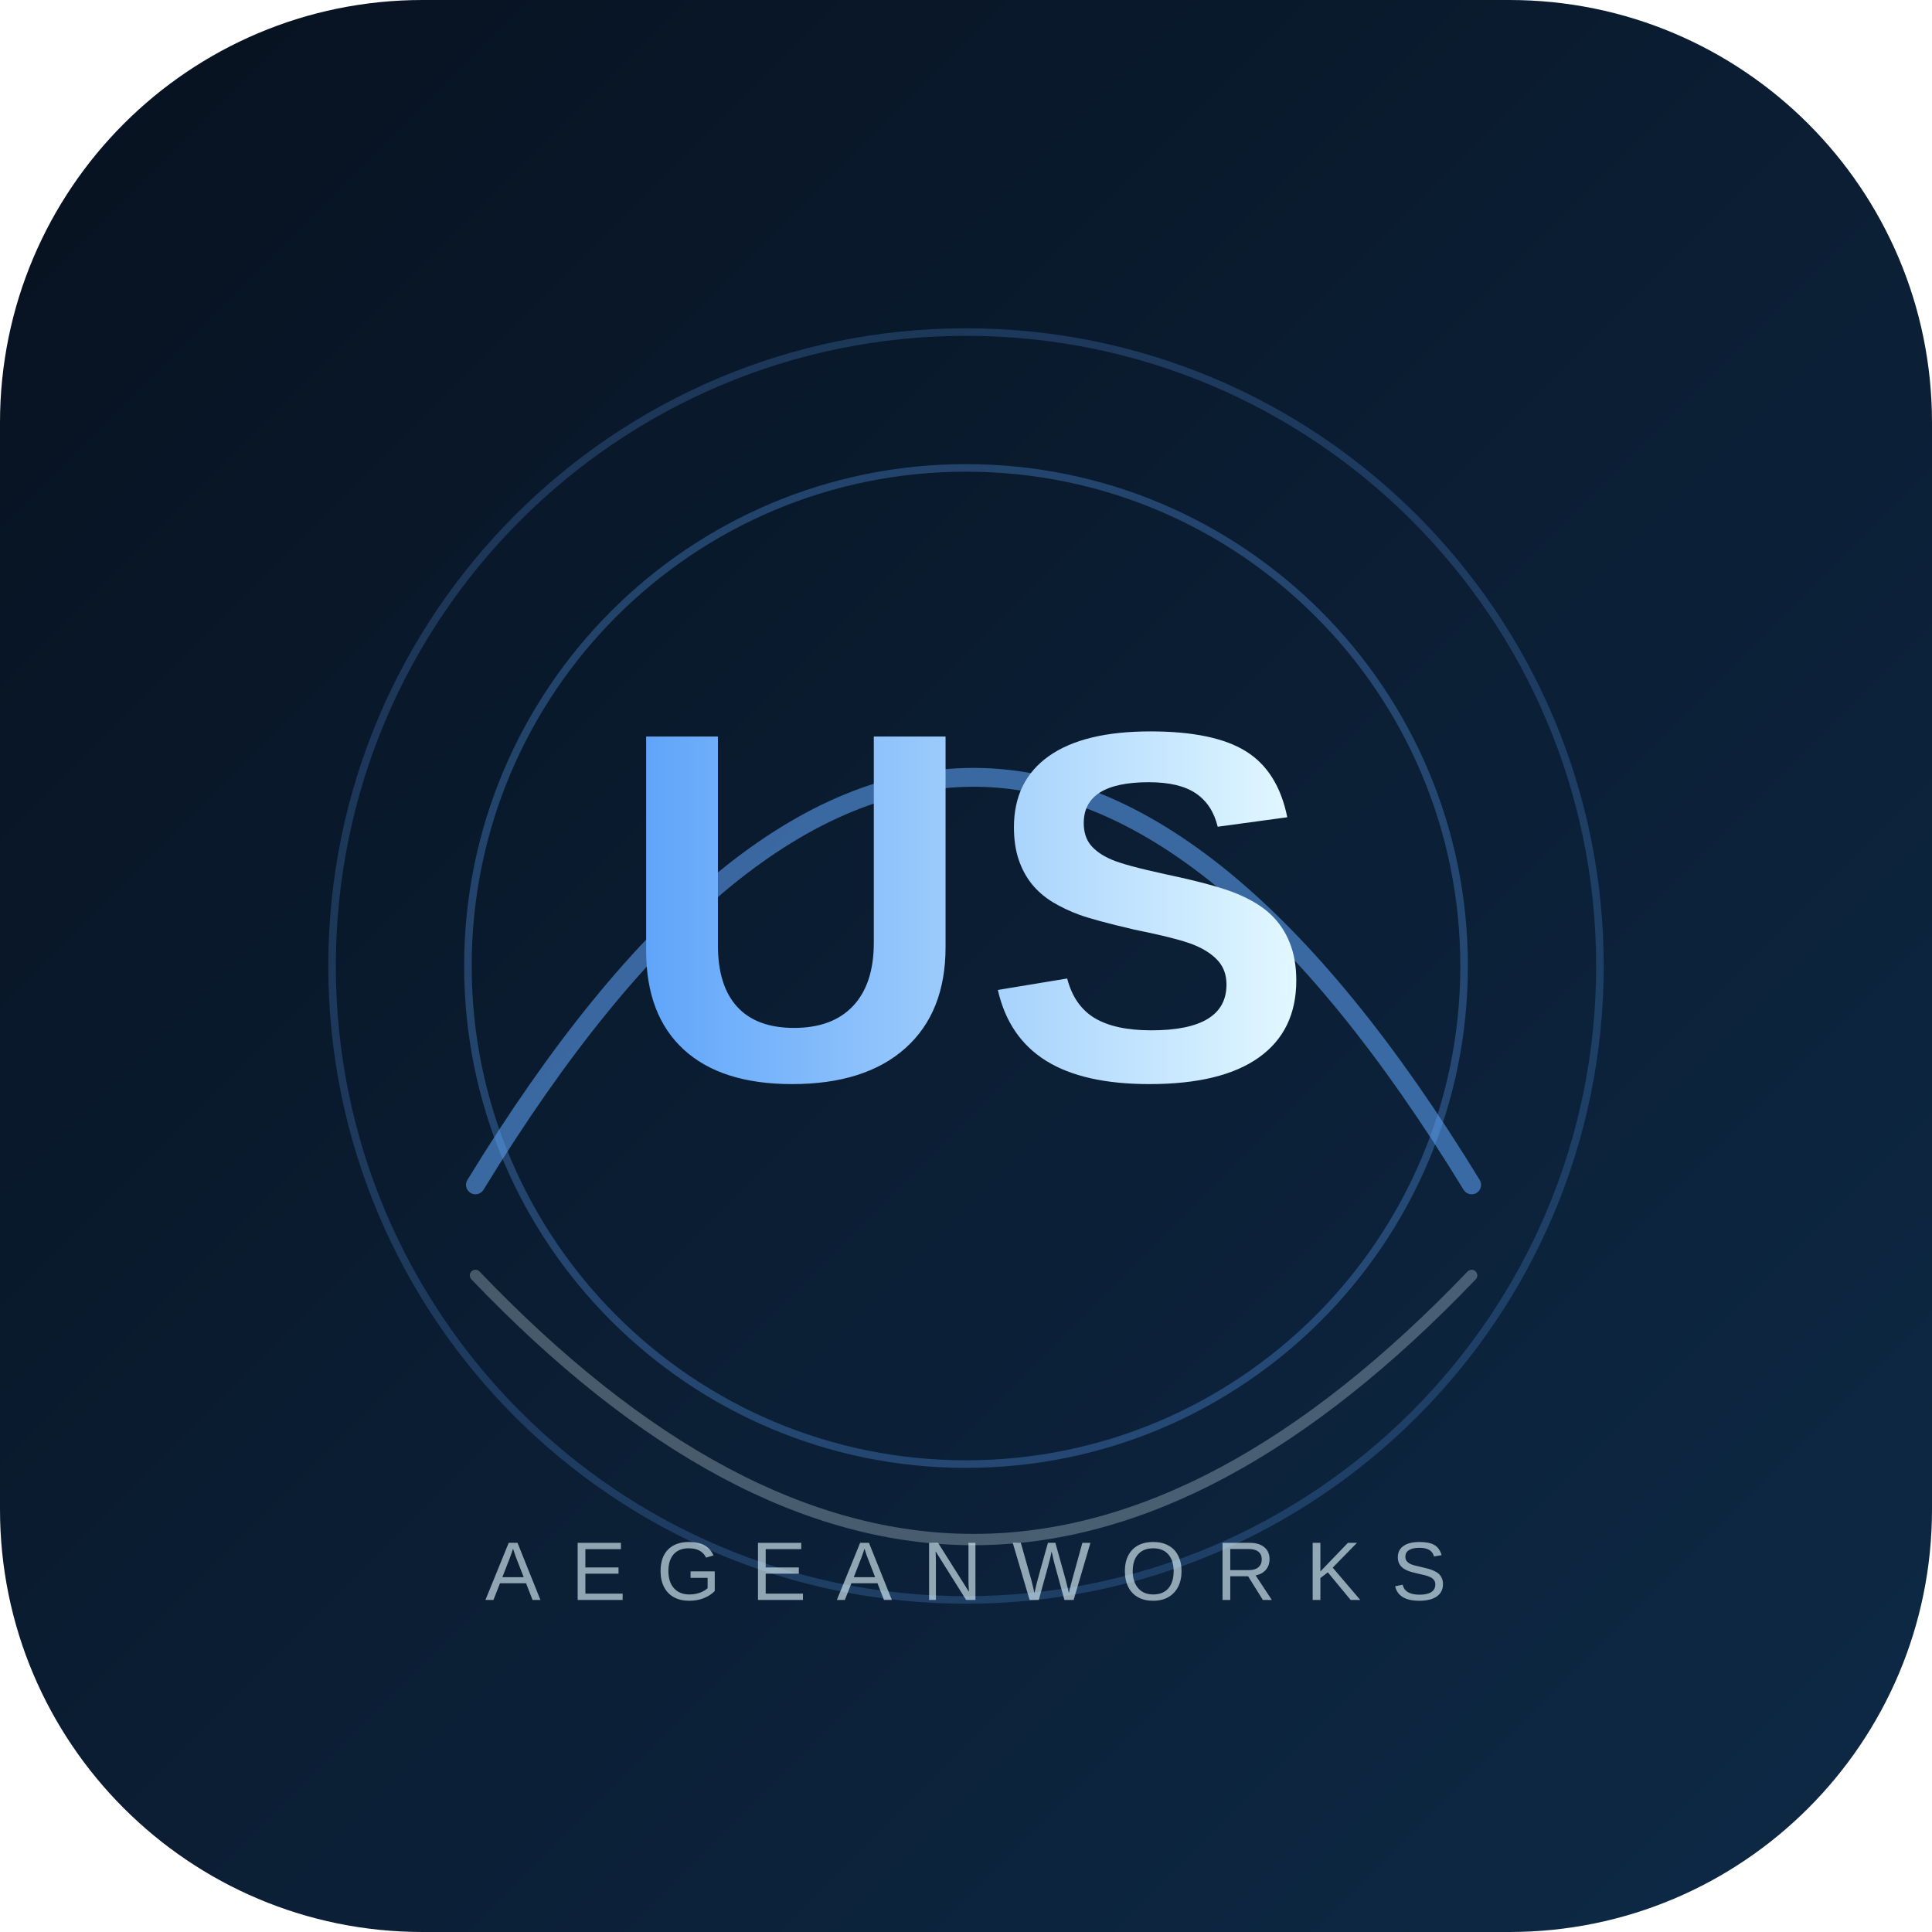
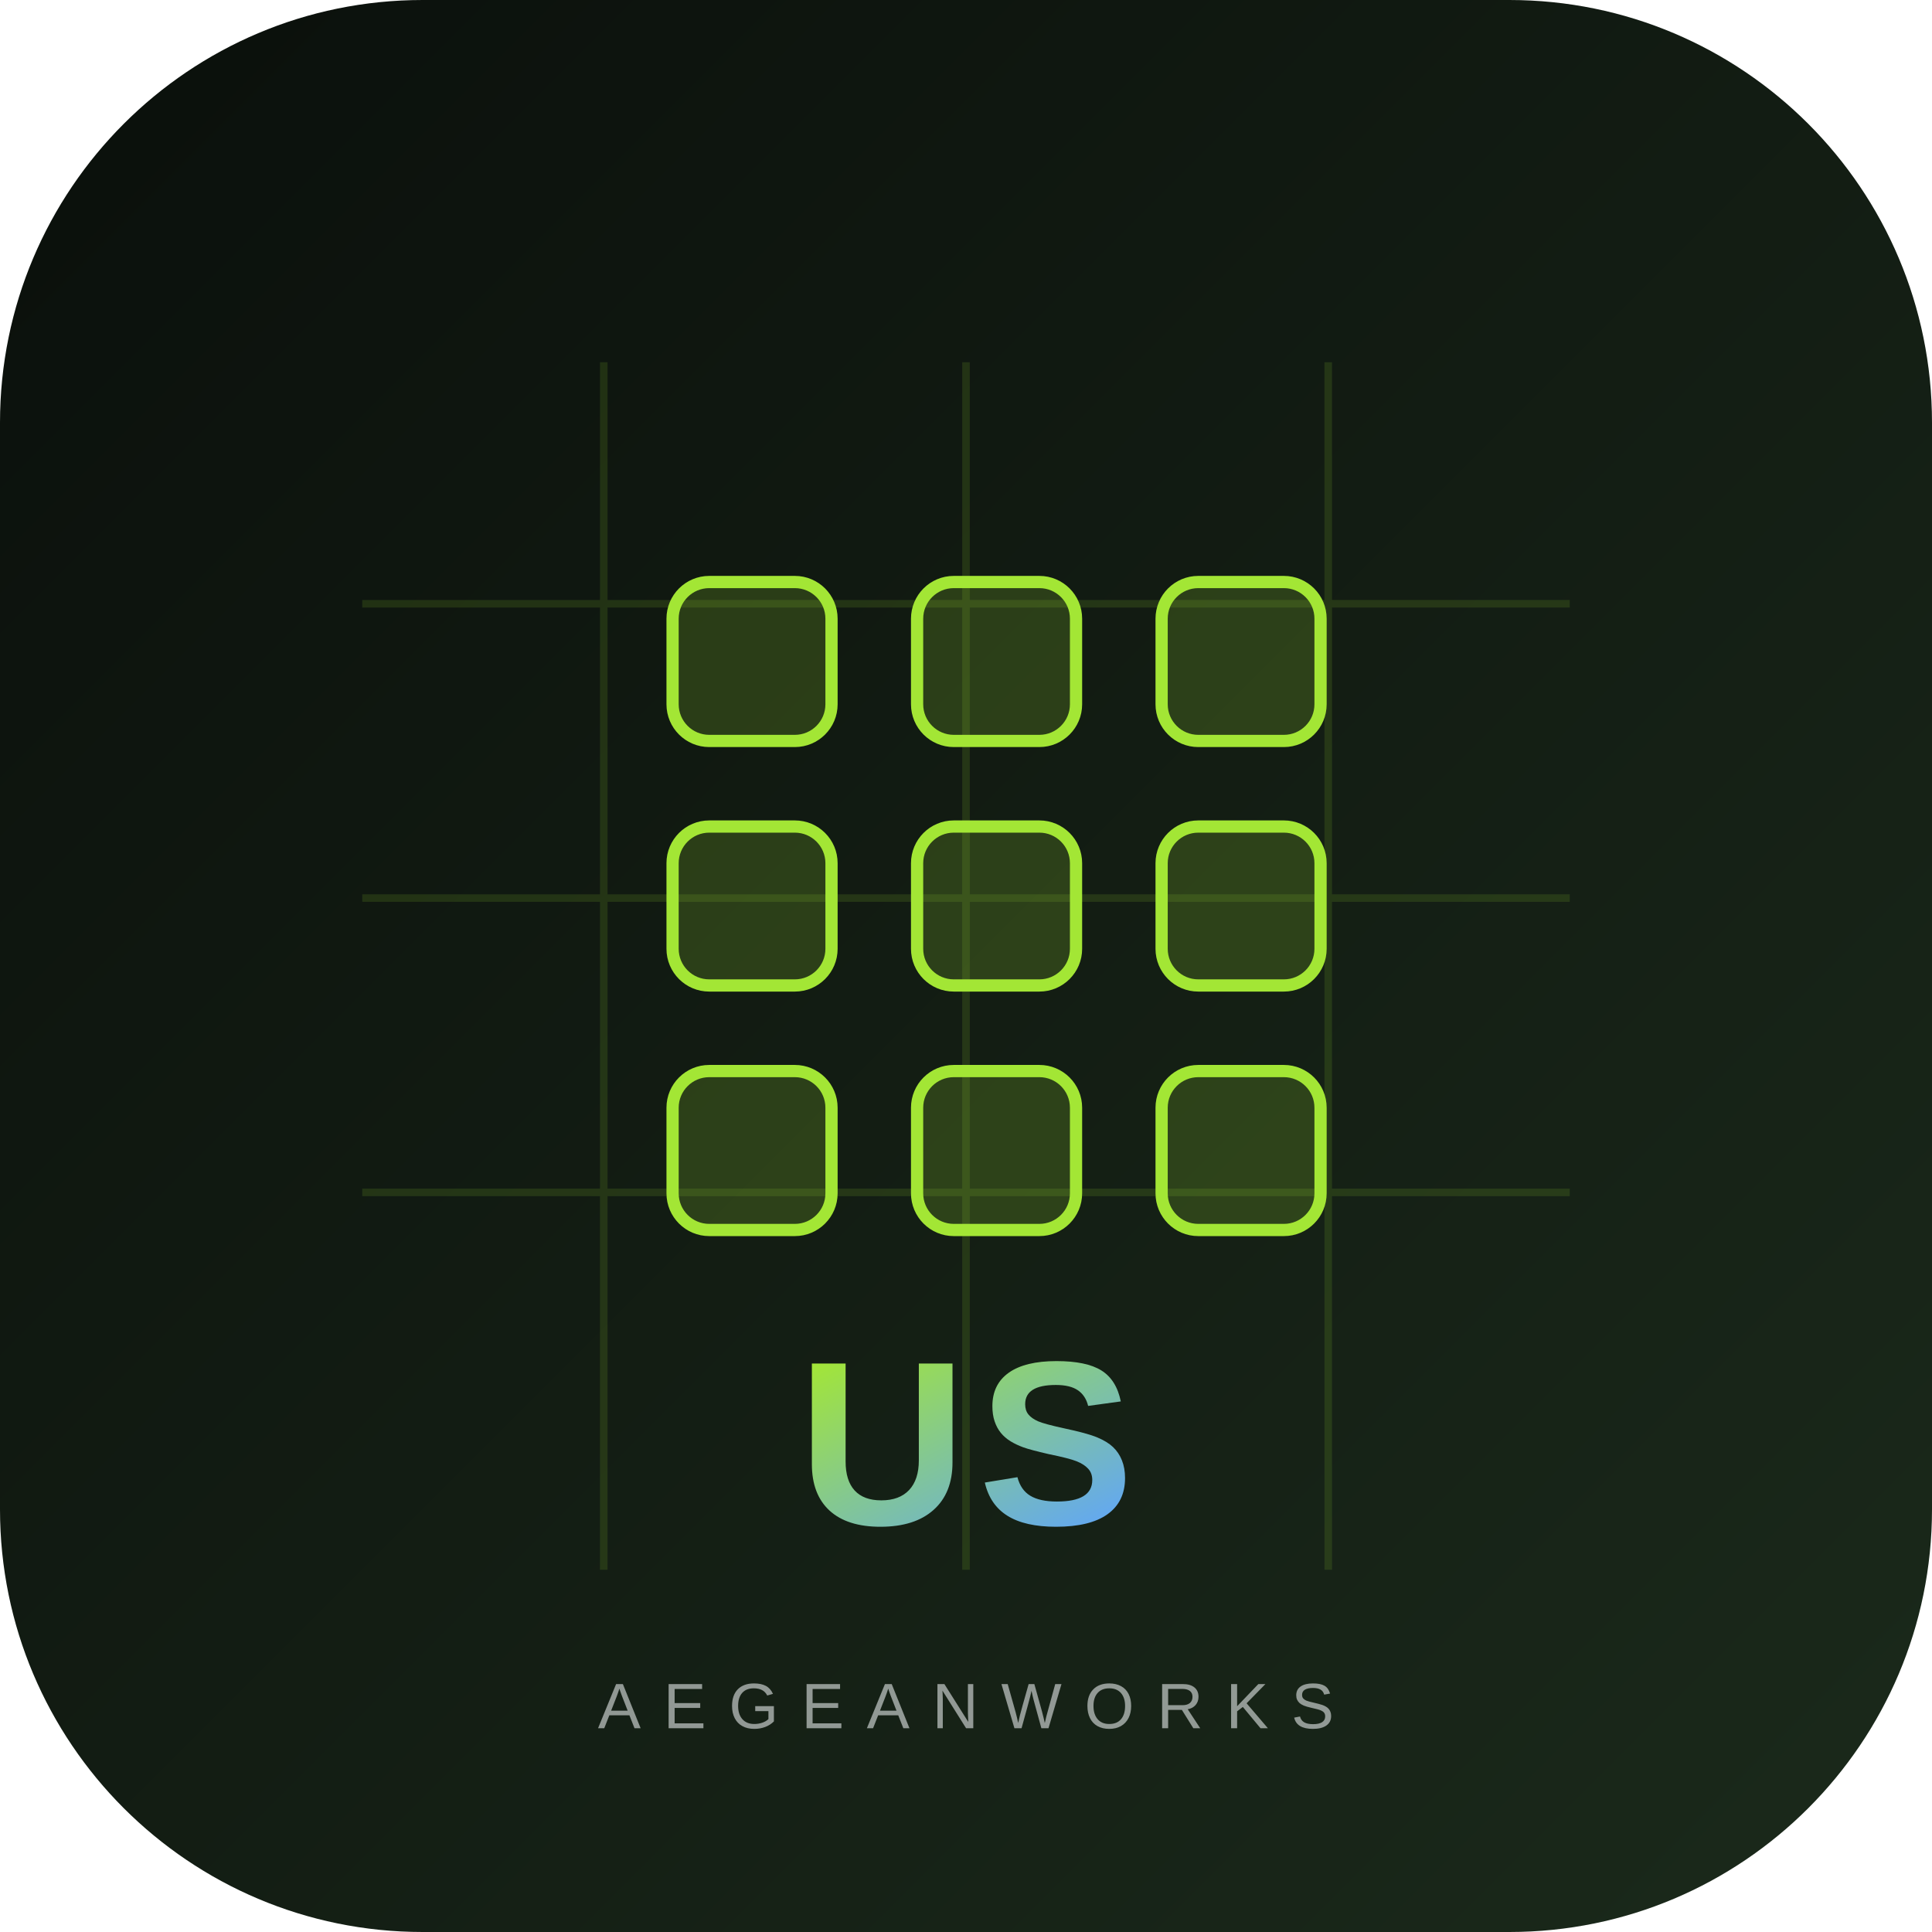
- <svg xmlns="http://www.w3.org/2000/svg" width="512" height="512" viewBox="0 0 512 512" role="img" aria-labelledby="title desc">
+ <svg xmlns="http://www.w3.org/2000/svg" width="512" height="512" viewBox="0 0 512 512" role="img" aria-labelledby="title desc" data-motif="grid" data-layout="grid">
  <defs>
    <linearGradient id="bg" x1="0" y1="0" x2="1" y2="1">
-       <stop offset="0" stop-color="#07111f" />
-       <stop offset="1" stop-color="#0e2a47" />
+       <stop offset="0" stop-color="#0a0f0b" />
+       <stop offset="1" stop-color="#1b2a1b" />
    </linearGradient>
-     <linearGradient id="ac" x1="0" y1="0" x2="1" y2="0">
-       <stop offset="0" stop-color="#60a5fa" />
-       <stop offset="1" stop-color="#e2f8ff" />
+     <linearGradient id="mark" x1="0" y1="0" x2="1" y2="1">
+       <stop offset="0" stop-color="#a3e635" />
+       <stop offset="1" stop-color="#60a5fa" />
    </linearGradient>
  </defs>
  <rect width="512" height="512" rx="112" fill="url(#bg)" />
-   <circle cx="256" cy="256" r="168" fill="none" stroke="#60a5fa" stroke-opacity="0.22" stroke-width="2" />
-   <circle cx="256" cy="256" r="132" fill="none" stroke="#60a5fa" stroke-opacity="0.30" stroke-width="2" />
-   <path d="M126 314c44-72 88-108 132-108s88 36 132 108" fill="none" stroke="#60a5fa" stroke-opacity="0.55" stroke-width="5" stroke-linecap="round" />
-   <path d="M126 338c44 46 88 70 132 70s88-24 132-70" fill="none" stroke="#e2f8ff" stroke-opacity="0.28" stroke-width="3" stroke-linecap="round" />
-   <text x="256" y="286" text-anchor="middle" font-family="Segoe UI, Arial, sans-serif" font-size="132" font-weight="700" fill="url(#ac)" letter-spacing="2">US</text>
-   <text x="256" y="424" text-anchor="middle" font-family="Segoe UI, Arial, sans-serif" font-size="22" letter-spacing="8" fill="#e2f8ff" fill-opacity="0.62">AEGEANWORKS</text>
+   <path d="M96 160H416M96 238H416M96 316H416M160 96V416M256 96V416M352 96V416" stroke="#a3e635" stroke-opacity="0.13" stroke-width="2" />
+   <g transform="translate(256 232) scale(1.62)" opacity="1.0">
+     <rect x="-48" y="-48" width="26" height="26" rx="6" fill="#a3e635" fill-opacity="0.18" stroke="#a3e635" stroke-width="2" />
+     <rect x="-48" y="-8" width="26" height="26" rx="6" fill="#a3e635" fill-opacity="0.18" stroke="#a3e635" stroke-width="2" />
+     <rect x="-48" y="32" width="26" height="26" rx="6" fill="#a3e635" fill-opacity="0.18" stroke="#a3e635" stroke-width="2" />
+     <rect x="-8" y="-48" width="26" height="26" rx="6" fill="#a3e635" fill-opacity="0.18" stroke="#a3e635" stroke-width="2" />
+     <rect x="-8" y="-8" width="26" height="26" rx="6" fill="#a3e635" fill-opacity="0.18" stroke="#a3e635" stroke-width="2" />
+     <rect x="-8" y="32" width="26" height="26" rx="6" fill="#a3e635" fill-opacity="0.18" stroke="#a3e635" stroke-width="2" />
+     <rect x="32" y="-48" width="26" height="26" rx="6" fill="#a3e635" fill-opacity="0.18" stroke="#a3e635" stroke-width="2" />
+     <rect x="32" y="-8" width="26" height="26" rx="6" fill="#a3e635" fill-opacity="0.18" stroke="#a3e635" stroke-width="2" />
+     <rect x="32" y="32" width="26" height="26" rx="6" fill="#a3e635" fill-opacity="0.18" stroke="#a3e635" stroke-width="2" />
+   </g>
+   <text x="256" y="404" text-anchor="middle" font-family="Segoe UI, Arial, sans-serif" font-size="62" font-weight="700" fill="url(#mark)" letter-spacing="3">US</text>
+   <text x="256" y="458" text-anchor="middle" font-family="Segoe UI, Arial, sans-serif" font-size="17" letter-spacing="6" fill="#F8FAFC" fill-opacity="0.55">AEGEANWORKS</text>
</svg>
